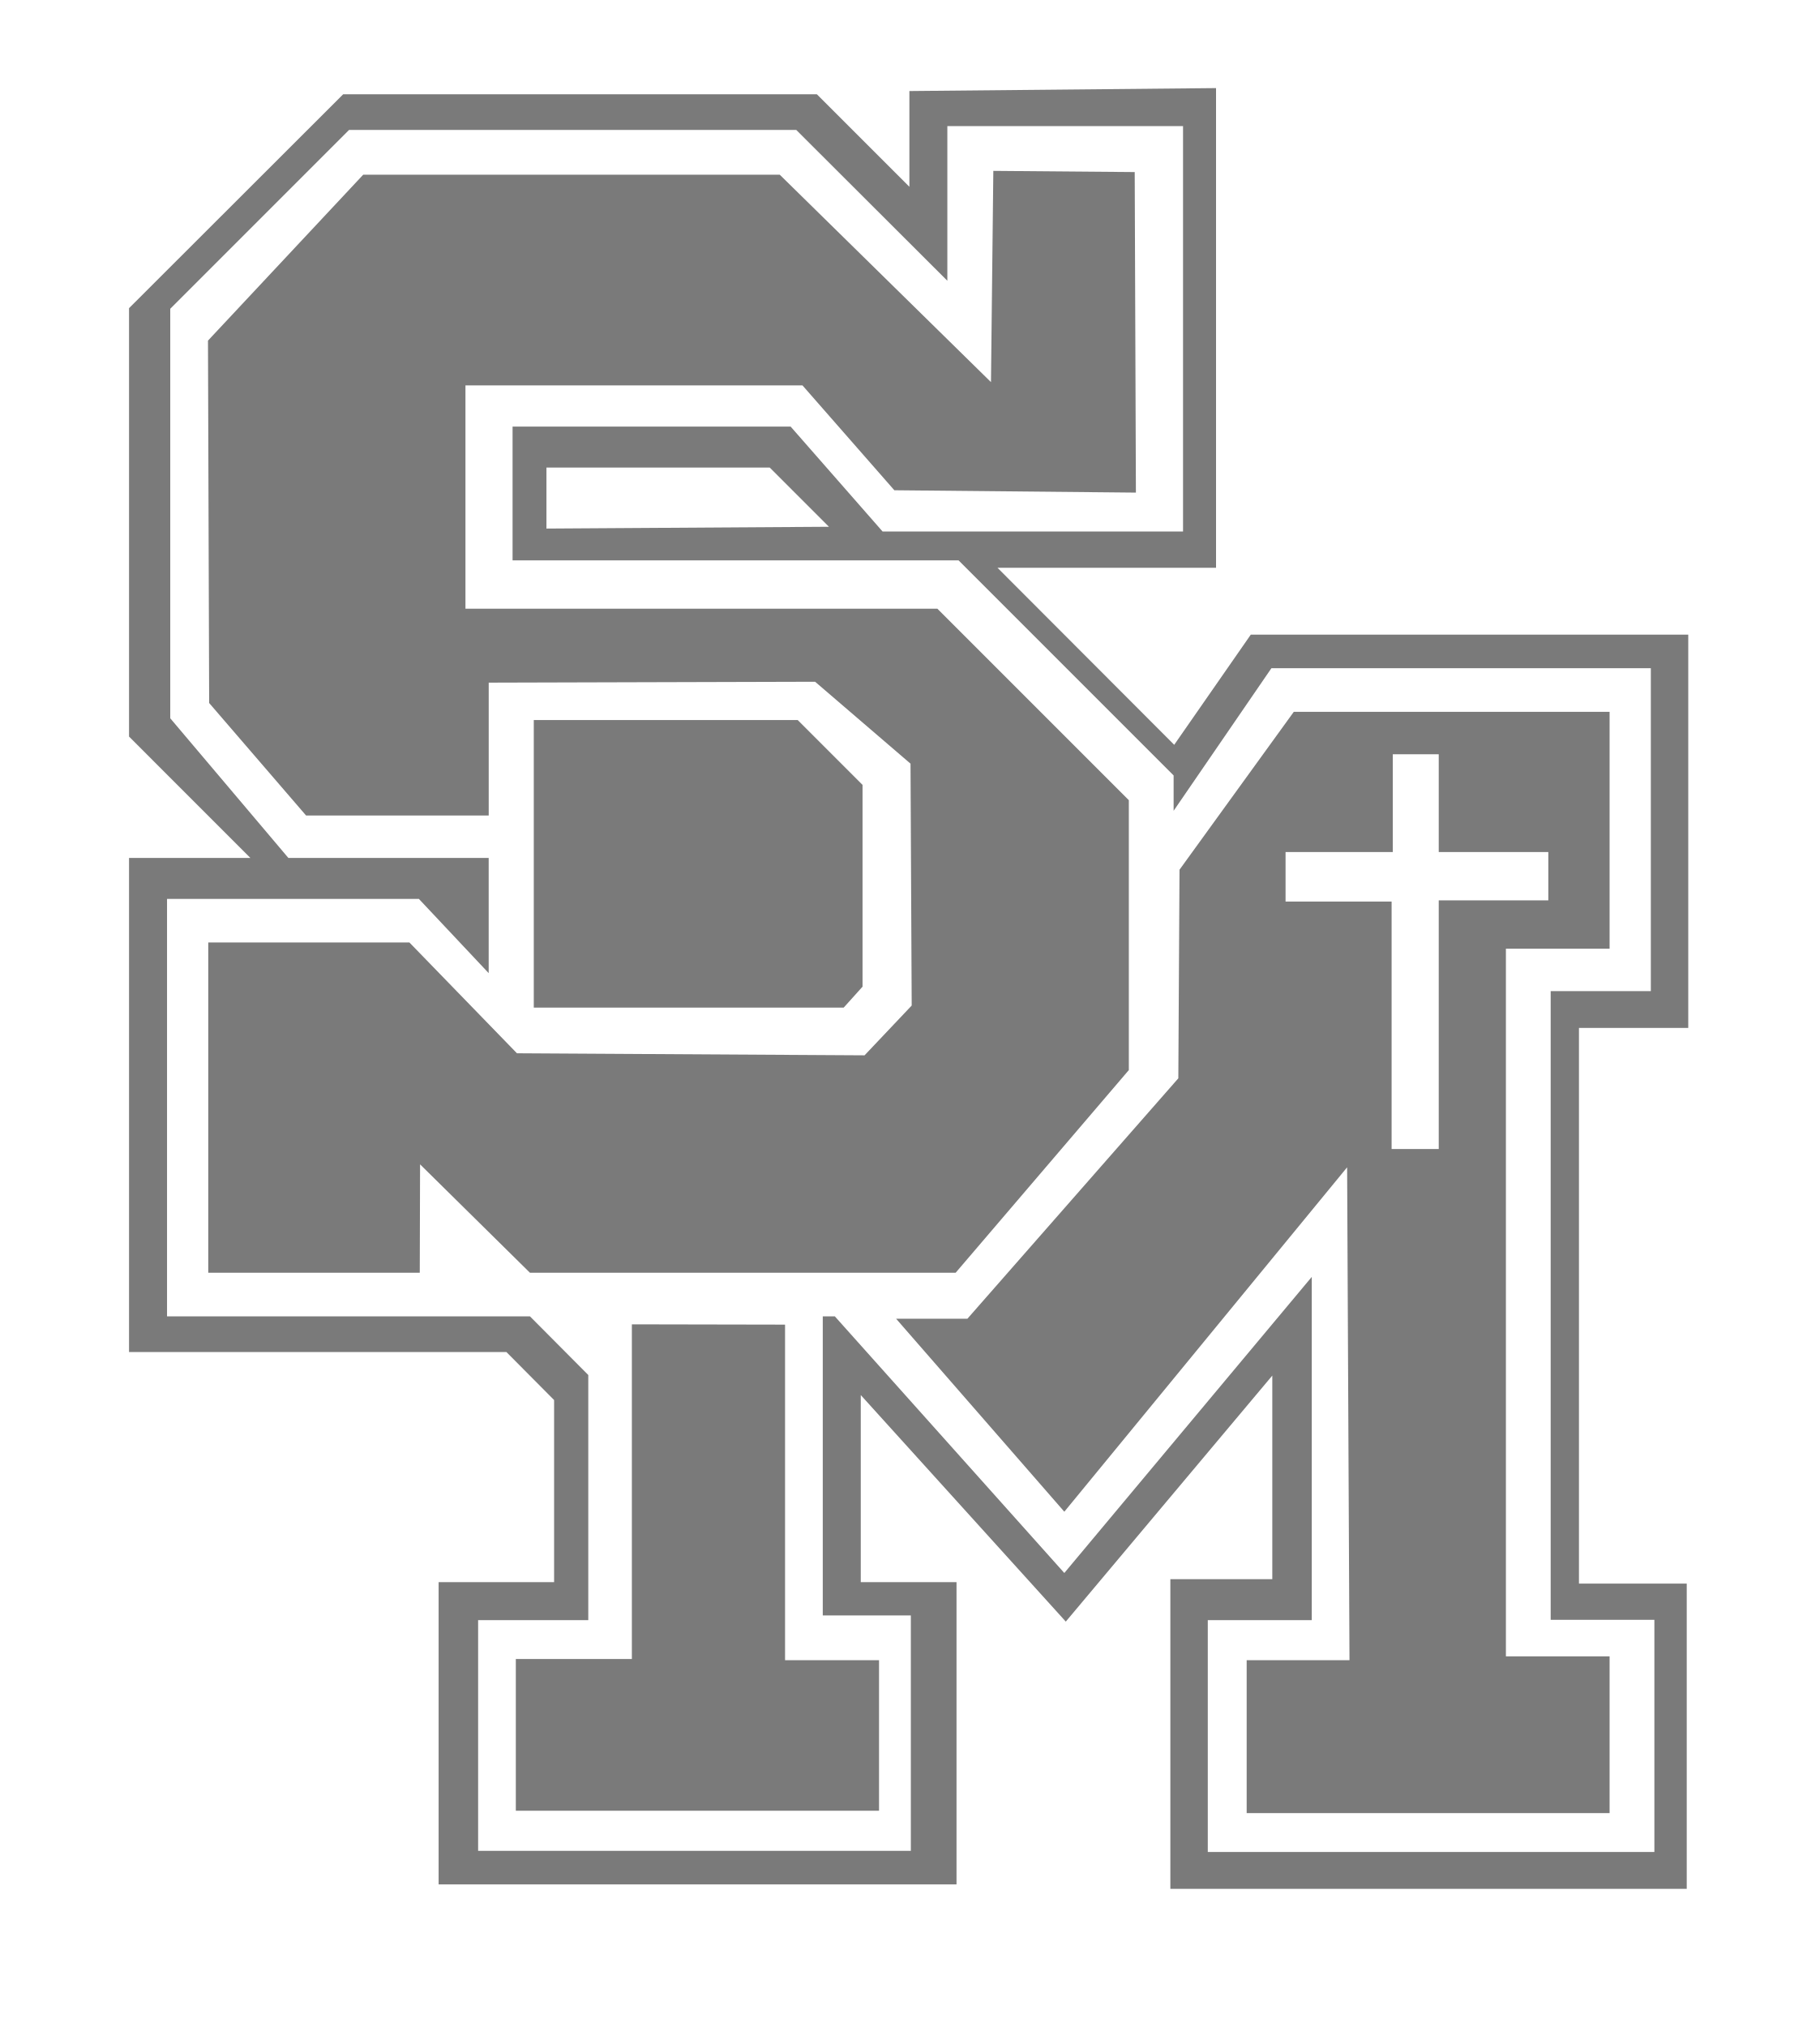
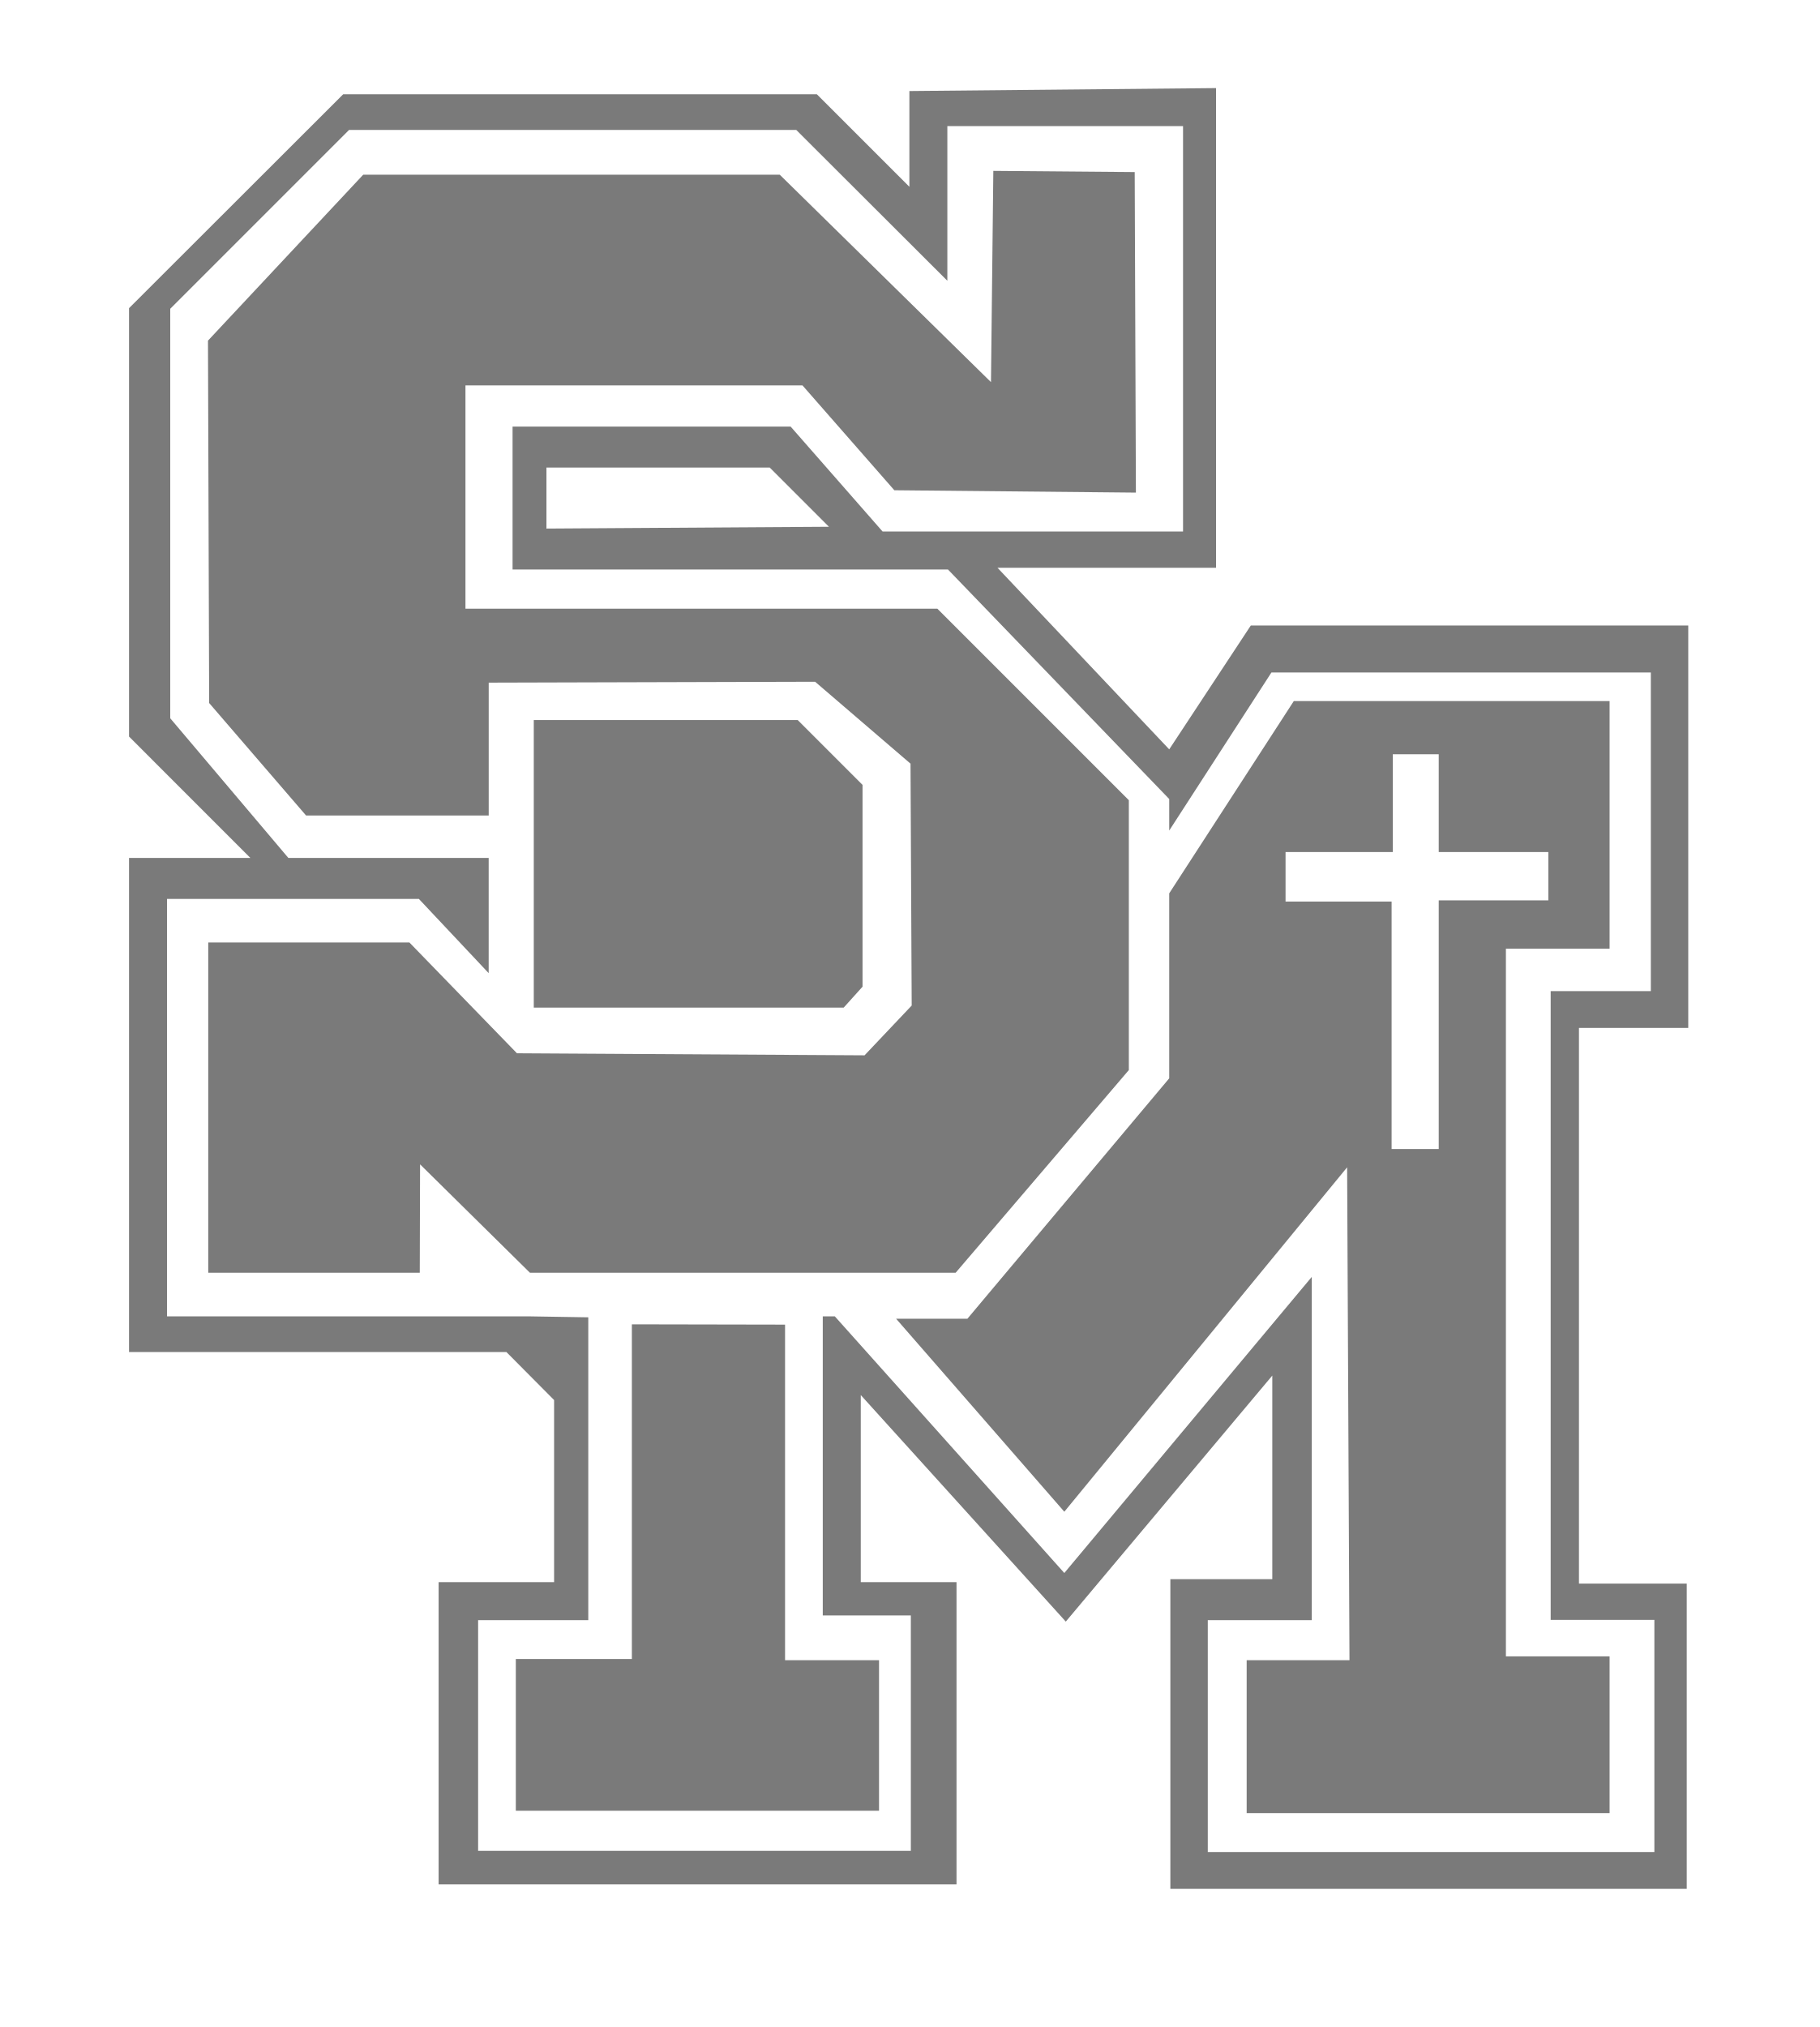
<svg xmlns="http://www.w3.org/2000/svg" width="193" height="215">
-   <path d="M129 9.344l-32.53.312v10.156L86.655 10h-50.25L13.688 32.688v45.437L26.562 91H13.688v52.406H53.72l5.06 5.094v19.313H46.53v32.062h54.94v-32.063H91.312V147.97l21.75 24.03 21.906-26.094V167.5h-10.814v32.844h54.78V167.97H167.5v-58.94h11.594V67.313h-46.406L124.563 79l-18.75-18.78H129V9.343zm-28.5 4.03h25v43H93.625l-9.75-11.124h-29.5v14.188h47.313L124.5 82.25V86l10.375-15.125h40.25v34.25H164.5v66.688h11v24.625h-47.375v-24.594h11.03v-36.406l-26.25 31.406-24.343-27.22h-1.28v31.72h9.343v24.97H50.72v-24.47h11.686v-26l-6.187-6.22h-38.5v-44.28h26.716l7.406 7.875V91h-21.25l-12.53-14.813V32.75l18.97-18.97h47.436l16.03 16V13.376zm4.875 4.75l-.25 22.407-22.406-22H38.53L22.063 36.128l.125 38.438L32.47 86.5h19.374V72.406l34.625-.094L96.59 81l.125 25.656-5 5.28-36.876-.217-11.406-11.75h-21.34V135H44.53l.032-11.5L56.22 135h45.155l18.375-21.5V84.875L99.437 64.562h-50.06V40.876h35.75L94.874 52l25.625.25-.126-34-15-.125zM57.97 49.594h23.686l6.28 6.28-29.967.19v-6.47zM137.25 75.5l-12.125 16.75-.125 22.125-22.375 25.5h-7.563l17.844 20.47 30-36.532.25 52.28H132.25v16.22h38.5v-16.625h-11v-75.063h11V75.5h-33.5zm-80.625.875v30.5H89.5l2-2.22V83.25l-6.875-6.875h-28zM147.75 80h4.875v10.375h11.625V95.5h-11.625v26.375h-5v-26.25h-11.25v-5.25h11.375V80zm-80.72 60.47v35.5H54.72v16.093h38.53v-15.97h-9.97V140.5l-16.25-.03z" fill="#7a7a7a" />
+   <path d="M129 9.344l-32.53.312v10.156L86.655 10h-50.25L13.688 32.688v45.437L26.562 91H13.688v52.406H53.72l5.06 5.094v19.313H46.53v32.062h54.94v-32.063H91.312V147.97l21.75 24.03 21.906-26.094V167.5h-10.814v32.844h54.78V167.97H167.5v-58.94h11.594V66.347h-46.406l-8.654 13.136-18.22-19.263H129V9.343zm-28.5 4.03h25v43H93.625l-9.75-11.124h-29.5v15.154h46.186l23.474 24.348v3.342l10.84-16.763h40.25v33.795H164.5v66.688h11v24.625h-47.375v-24.594h11.03v-36.406l-26.25 31.406-24.343-27.22h-1.28v31.72h9.343v24.97H50.72v-24.47h11.686v-32.12l-6.187-.1h-38.5v-44.28h26.715l7.406 7.875V91H30.59L18.06 76.187V32.75l18.97-18.97h47.437l16.03 16V13.376zm4.875 4.75l-.25 22.407-22.406-22H38.53L22.063 36.13l.125 38.438L32.47 86.5h19.374V72.406l34.625-.094L96.59 81l.125 25.656-5 5.28-36.876-.217-11.407-11.75h-21.34V135H44.53l.032-11.5L56.22 135h45.155l18.375-21.5V84.875L99.437 64.562h-50.06V40.876h35.75L94.874 52l25.625.25-.127-34-15-.125zM57.97 49.594h23.686l6.28 6.28-29.967.19v-6.47zm79.28 24.767l-13.216 20.395v19.62l-21.41 25.5h-7.562l17.844 20.47 30-36.532.25 52.28H132.25v16.22h38.5v-16.625h-11v-75.063h11V74.36zm-80.625 2.015v30.5H89.5l2-2.22V83.25l-6.875-6.875zM147.75 80h4.875v10.375h11.625V95.5h-11.625v26.375h-5v-26.25h-11.25v-5.25h11.375zm-80.72 60.47v35.5H54.72v16.093h38.53v-15.97h-9.97V140.5z" fill="#7a7a7a" />
</svg>
